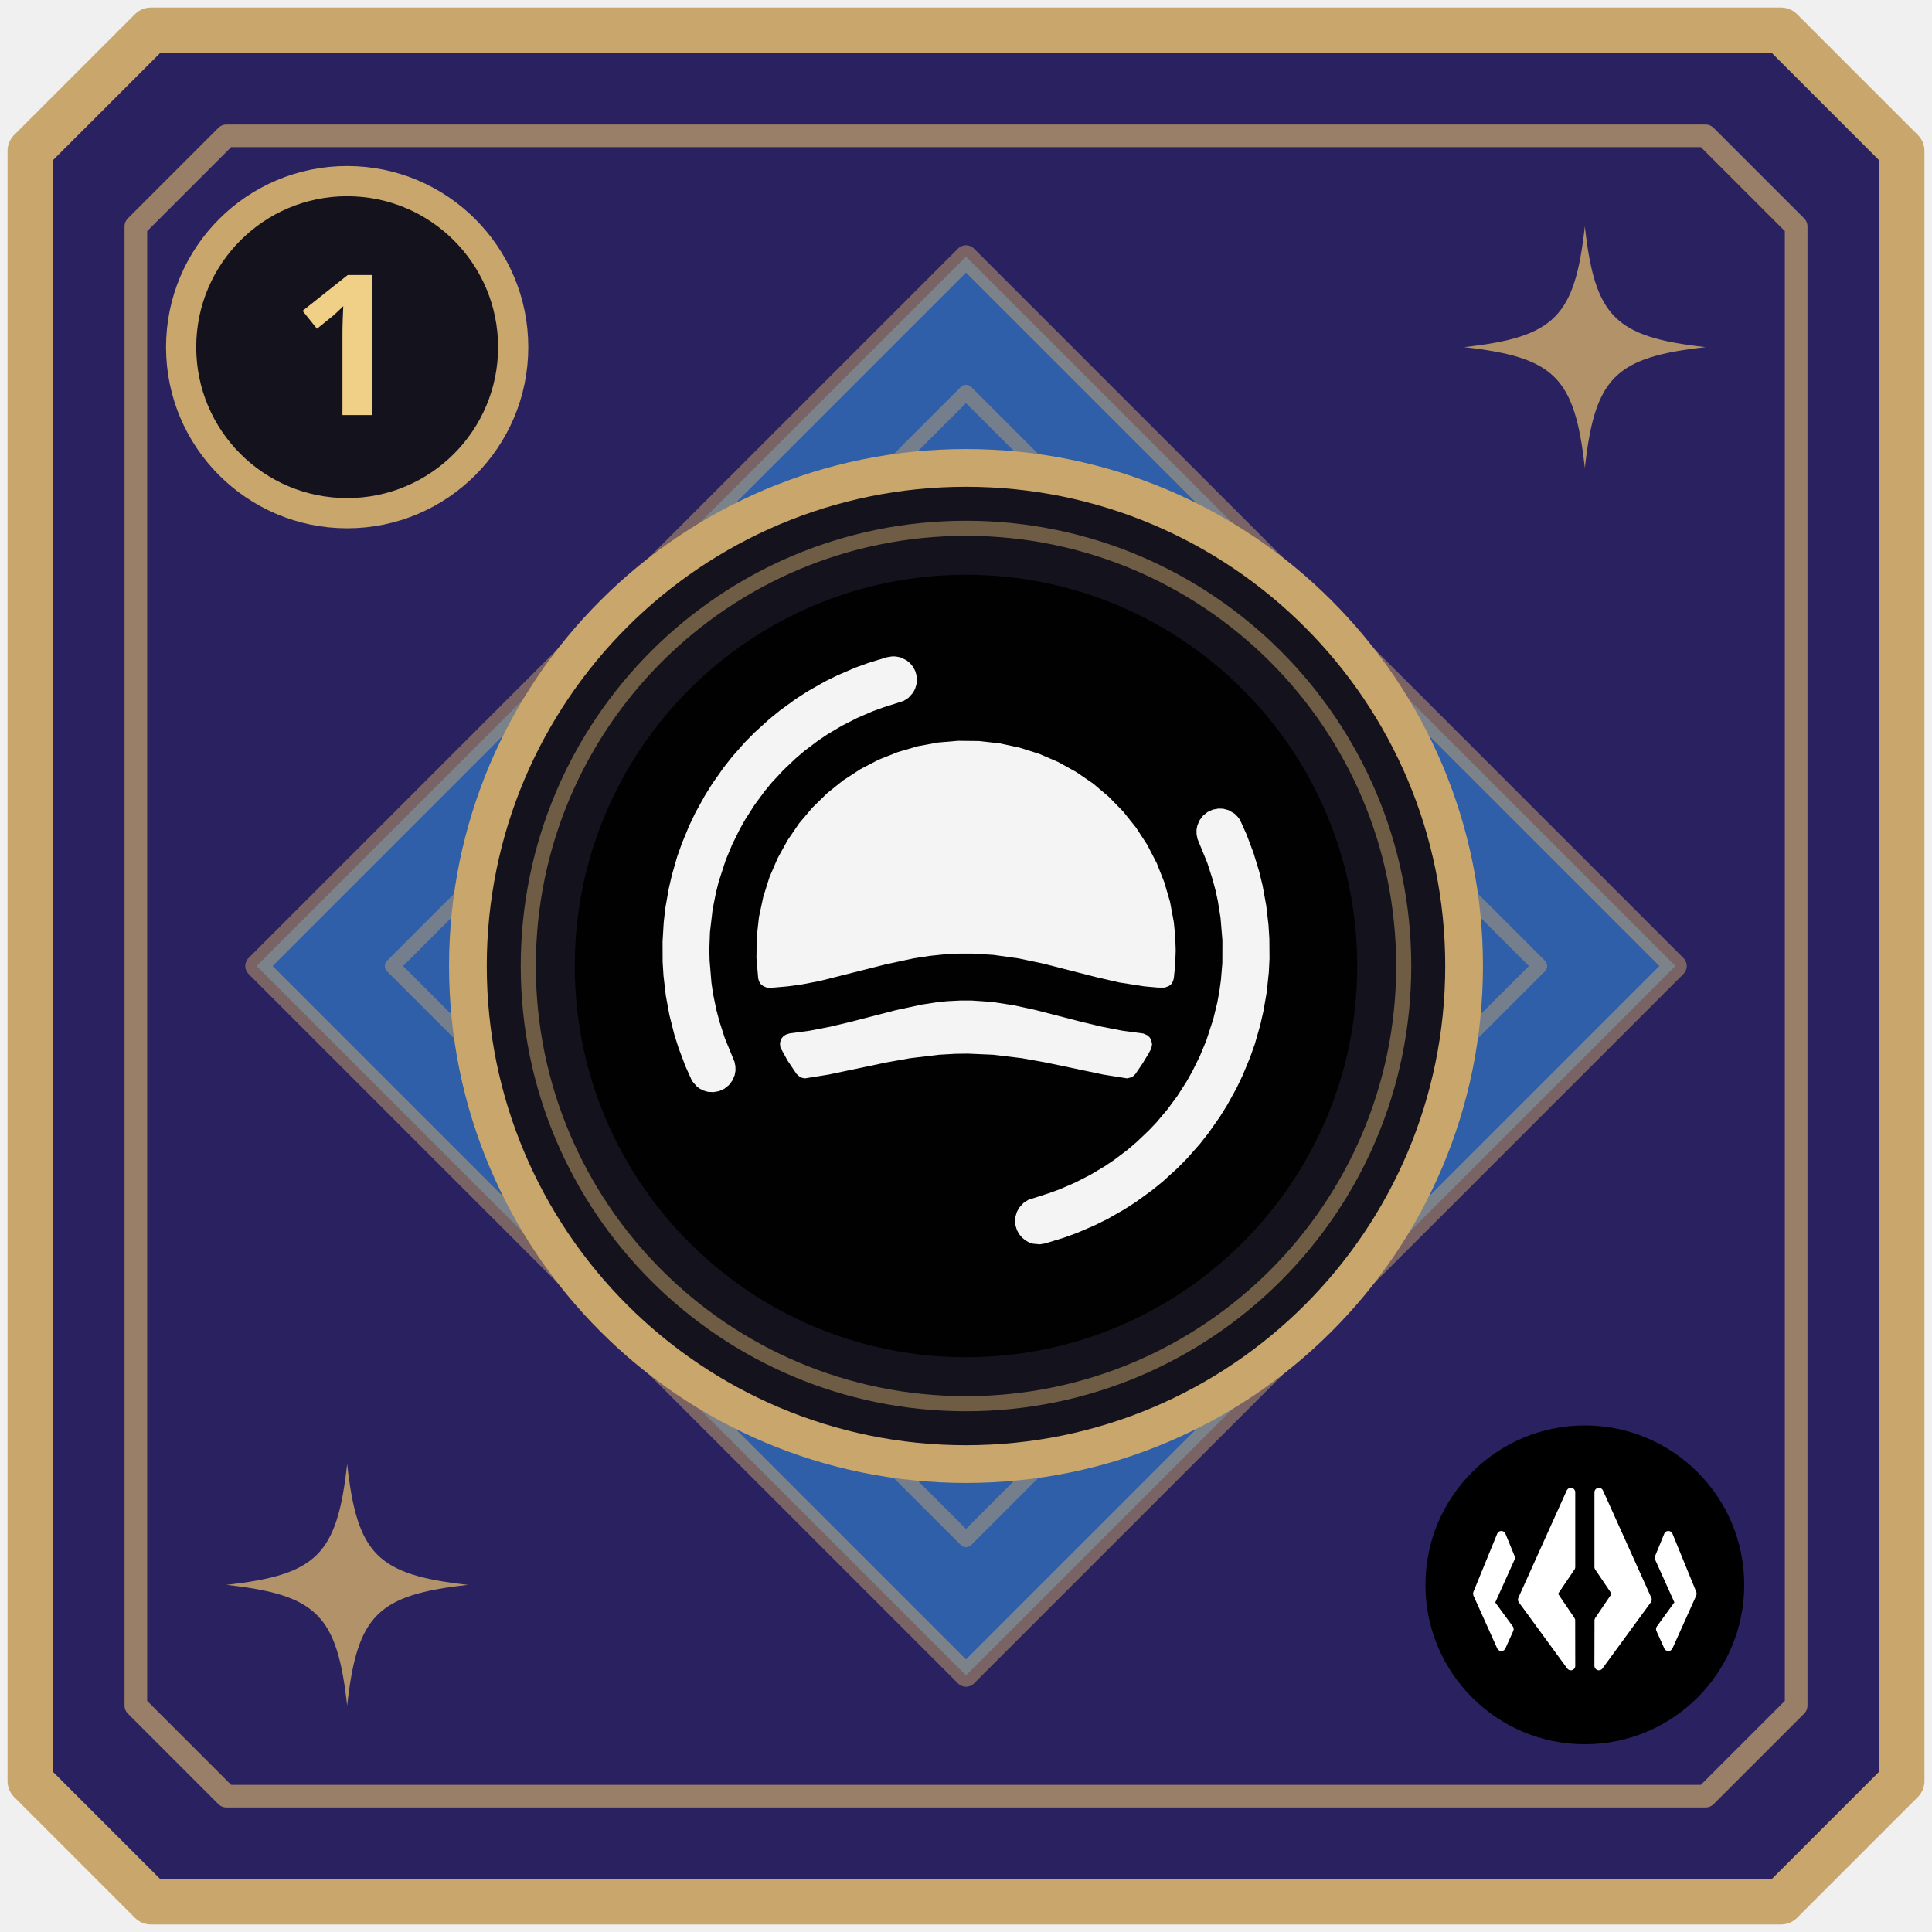
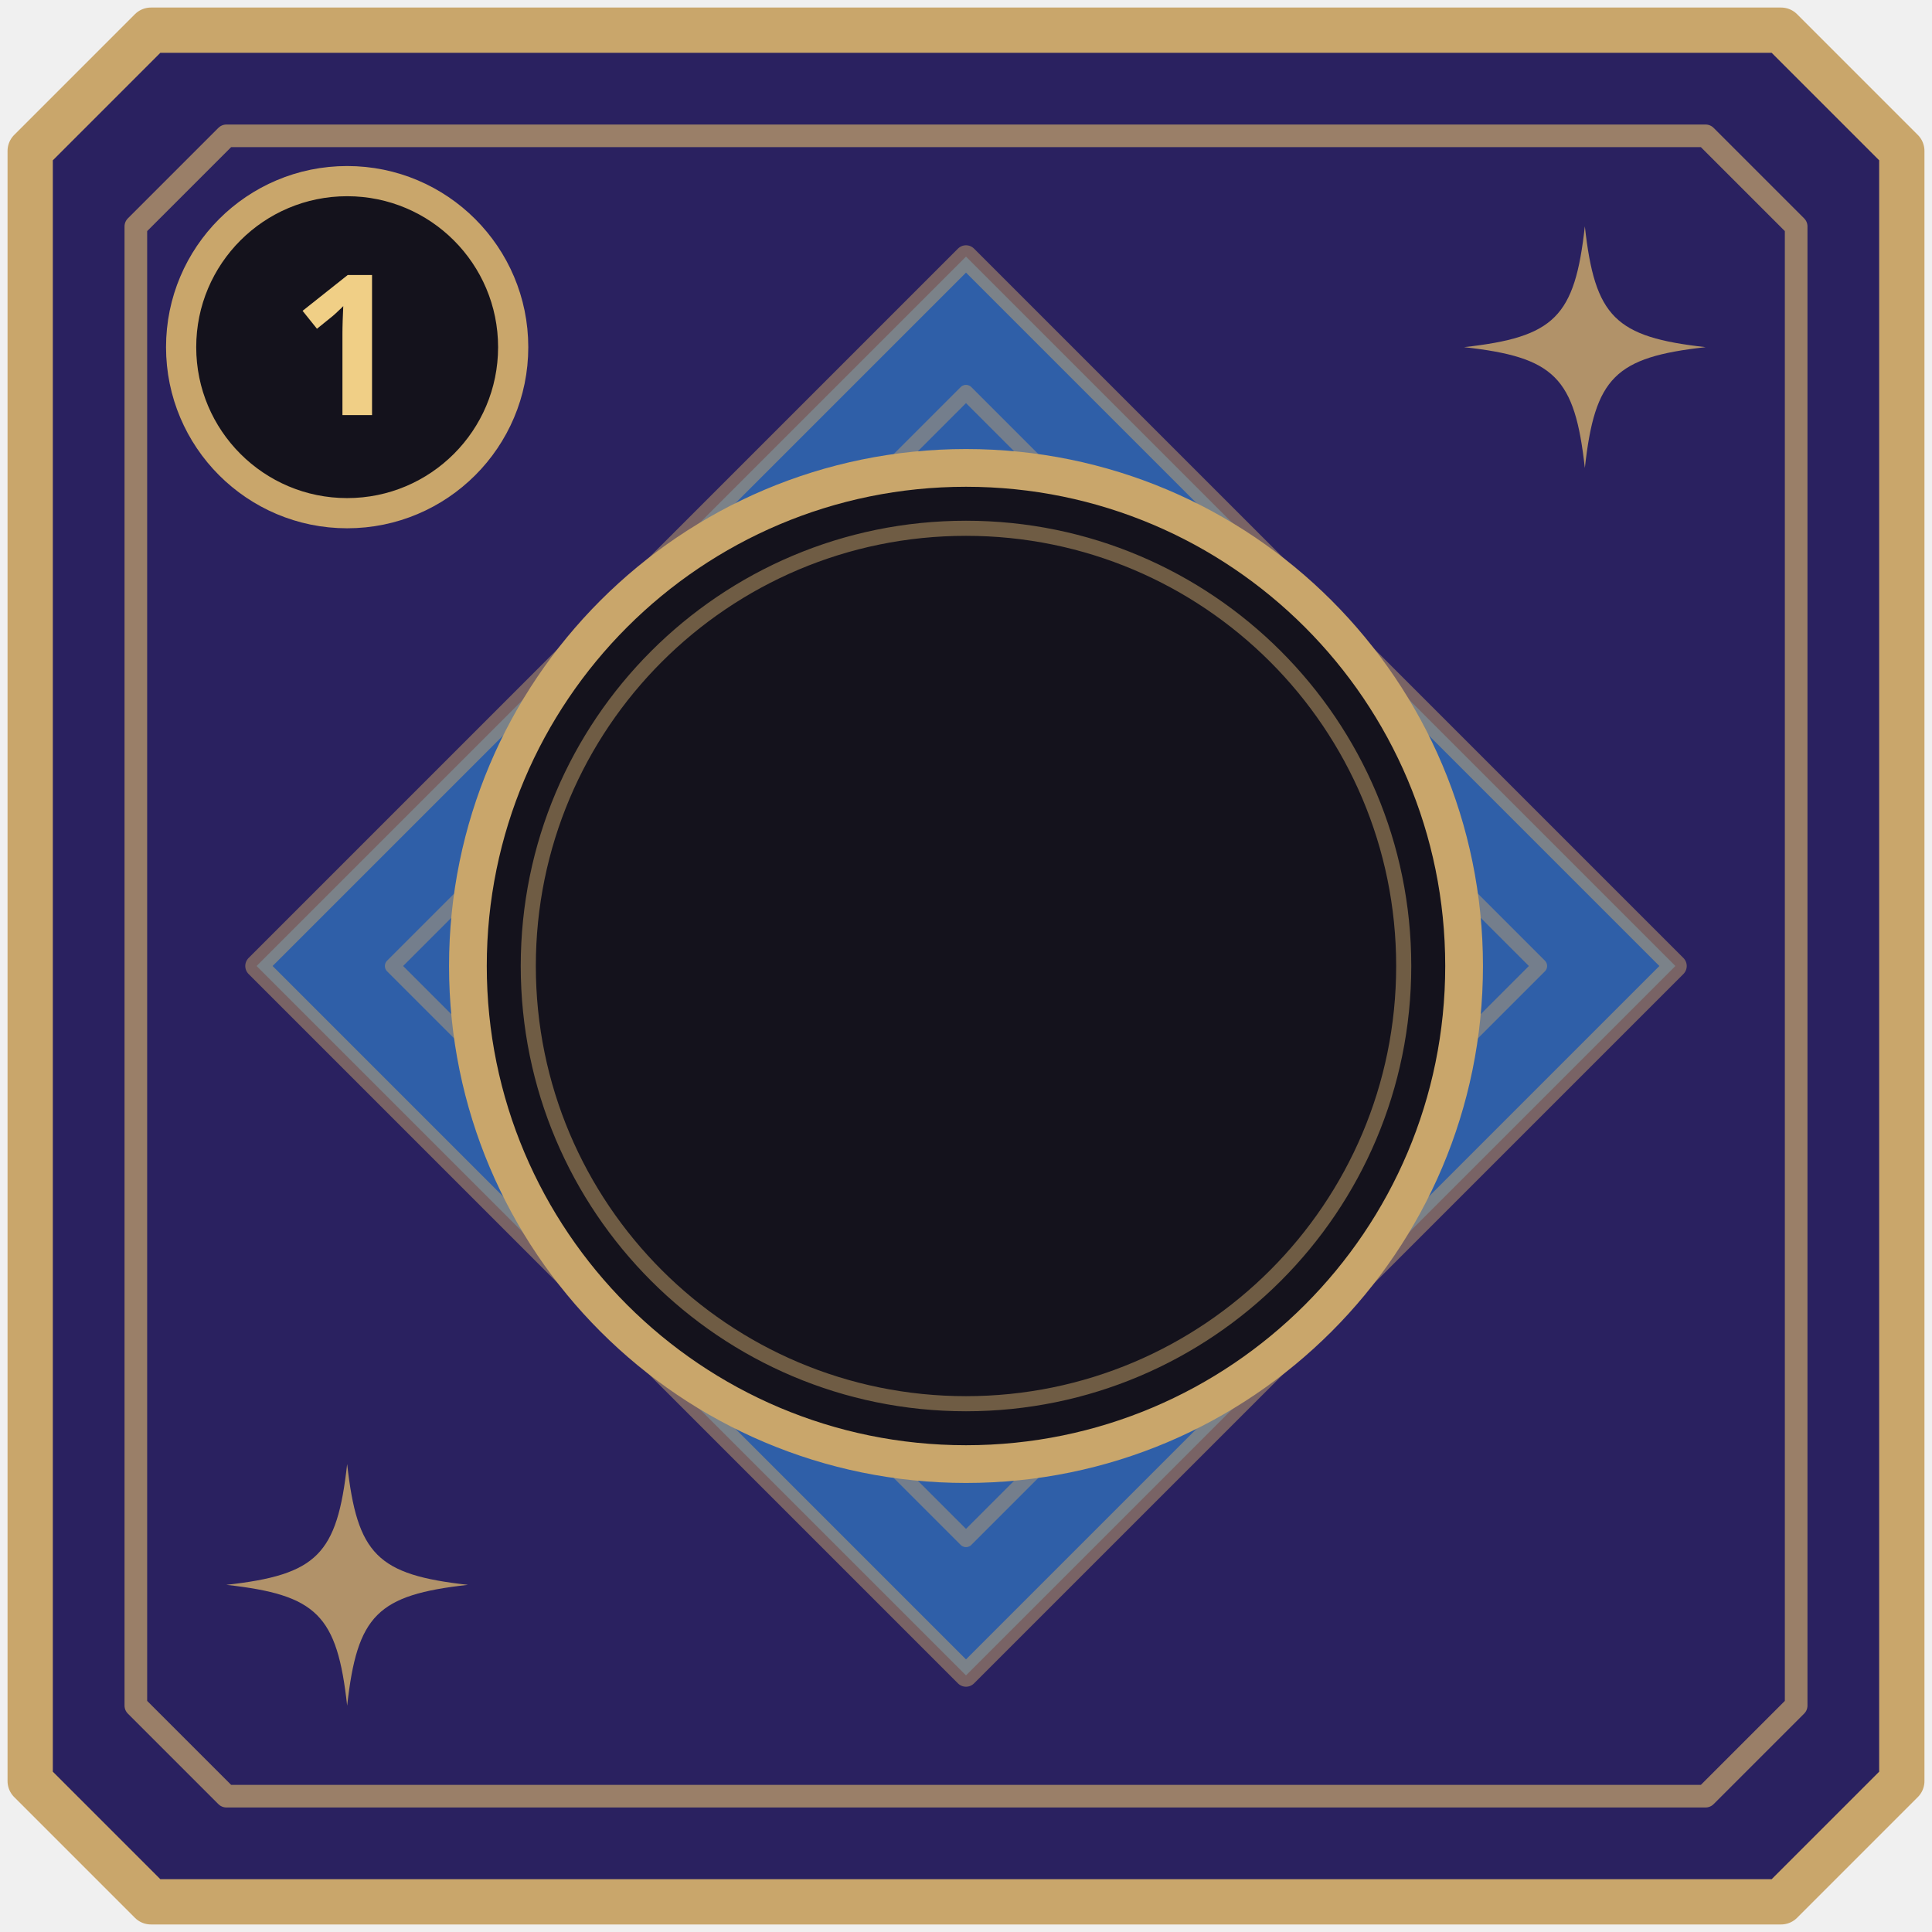
<svg xmlns="http://www.w3.org/2000/svg" viewBox="0 0 256 256">
  <polygon points="20,4 236,4 252,20 252,236 236,252 20,252 4,236 4,20" fill="#2A2160" />
  <polygon points="20,4 236,4 252,20 252,236 236,252 20,252 4,236 4,20" fill="none" stroke="#C9A66B" stroke-width="6" stroke-linejoin="round" />
  <polygon points="30,18 226,18 238,30 238,226 226,238 30,238 18,226 18,30" fill="none" stroke="#C9A66B" stroke-width="3" opacity=".7" stroke-linejoin="round" />
  <polygon points="128,34 222,128 128,222 34,128" fill="#2F5FA8" stroke="#C9A66B" stroke-width="3" stroke-opacity=".5" stroke-linejoin="round" />
  <polygon points="128,52 204,128 128,204 52,128" fill="#2F5FA8" stroke="#C9A66B" stroke-width="2" stroke-opacity=".45" stroke-linejoin="round" />
  <circle cx="128" cy="128" r="66" fill="#14121C" stroke="#C9A66B" stroke-width="5" />
  <circle cx="128" cy="128" r="58" fill="none" stroke="#C9A66B" stroke-width="2" opacity=".5" />
-   <g transform="translate(128,128) scale(.54)" opacity=".95">
-     <g transform="scale(.192) translate(-512,-512)">
-       <circle cx="512" cy="512" r="500" fill="#000" />
-       <g fill="#fff">
-         <path d="M249.7,535.1L247.5,531.6L246.4,527.7L244.2,501.8L244.5,475.5L247.4,449.4L252.9,423.7L260.8,398.6L271.2,374.4L283.9,351.4L298.7,329.7L315.7,309.6L334.5,291.2L355.0,274.8L377.1,260.4L400.4,248.3L424.9,238.6L450.1,231.2L476.0,226.4L502.2,224.2L528.5,224.5L554.6,227.4L580.3,232.9L605.4,240.8L629.6,251.2L652.6,263.9L674.3,278.7L694.4,295.7L712.8,314.5L729.2,335.0L743.6,357.1L755.7,380.4L765.4,404.9L772.8,430.1L777.6,456.0L779.4,473.9L780.0,492.0L779.4,510.0L777.6,527.7L776.5,531.6L774.3,535.1L771.1,537.7L766.0,539.6L757.6,539.6L739.6,538.0L707.8,533.0L679.5,526.5L610.2,508.8L578.7,502.2L547.2,497.8L520.3,496.1L503.6,496.1L482.5,497.3L466.0,499.0L445.2,502.2L408.9,510.0L325.7,531.0L302.5,535.5L284.4,538.0L266.2,539.6L259.3,539.8L256.6,539.3L252.9,537.7ZM347.5,140.6L370.5,130.7L387.4,124.6L410.9,117.4L417.7,116.3L422.2,116.4L428.0,117.5L436.0,121.3L440.5,125.0L444.2,129.5L447.0,134.7L448.7,140.3L449.3,146.2L448.7,152.0L447.0,157.6L444.3,162.8L438.4,169.3L432.3,173.2L406.4,181.5L392.6,186.5L372.7,195.1L353.3,205.0L334.8,216.0L322.6,224.2L305.4,237.2L294.3,246.7L278.6,261.6L263.8,277.5L254.5,288.8L241.7,306.2L230.0,324.5L222.8,337.3L213.2,356.7L204.9,376.7L195.9,404.4L192.4,418.4L188.2,439.6L184.8,468.5L184.0,490.1L184.3,504.8L186.7,533.6L188.8,548.0L193.2,569.1L197.0,583.2L203.6,603.8L216.1,634.3L217.3,640.1L217.4,645.9L216.3,651.7L213.3,658.5L208.9,664.3L203.1,668.9L196.5,671.9L189.2,673.2L182.0,672.8L176.3,671.1L171.1,668.4L167.6,665.6L161.9,658.9L153.4,640.0L144.6,616.6L139.2,599.5L132.9,574.5L128.3,549.4L125.4,524.4L124.3,506.6L124.2,481.0L125.7,456.0L127.7,438.3L132.0,413.7L136.0,396.3L142.9,372.2L148.9,355.3L158.4,332.3L166.1,316.2L178.2,294.3L187.6,279.2L202.0,258.7L213.0,244.7L229.6,225.9L242.1,213.3L260.7,196.4L274.5,185.2L294.8,170.5L309.7,160.9L331.5,148.5ZM676.5,843.4L653.5,853.3L636.6,859.4L613.1,866.6L606.3,867.7L597.5,866.9L592.0,865.0L588.0,862.7L583.5,859.0L579.8,854.5L577.0,849.3L575.3,843.7L574.7,837.8L575.3,832.0L577.0,826.4L579.7,821.2L585.6,814.7L591.7,810.8L617.6,802.5L631.4,797.5L651.3,788.9L670.7,779.0L689.2,768.0L701.4,759.8L718.6,746.8L729.7,737.3L745.4,722.4L755.5,711.8L769.4,695.3L782.3,677.8L794.0,659.5L801.2,646.7L810.8,627.3L819.1,607.3L828.1,579.6L833.2,558.6L835.8,544.4L837.8,529.9L839.6,508.4L839.7,479.2L837.3,450.4L833.9,429.1L830.8,414.9L827.0,400.8L820.4,380.2L807.9,349.7L806.7,343.9L806.6,338.1L807.7,332.3L810.7,325.5L815.1,319.7L820.9,315.1L827.5,312.1L834.8,310.8L840.7,311.0L847.7,312.9L855.2,317.3L859.4,321.5L862.1,325.1L870.6,344.0L879.4,367.4L886.9,392.0L891.1,409.5L895.7,434.6L898.6,459.6L899.7,477.4L899.9,502.5L899.0,520.2L896.3,545.7L892.0,570.3L888.0,587.7L881.1,611.8L875.1,628.7L865.6,651.7L857.9,667.8L845.8,689.7L836.4,704.8L822.0,725.3L811.0,739.3L794.4,758.1L781.9,770.7L763.3,787.6L749.5,798.8L729.2,813.5L714.3,823.1L692.5,835.5ZM278.2,602.2L281.5,599.8L286.7,598.1L312.2,594.7L338.4,589.6L364.0,583.5L422.9,568.3L455.6,561.3L473.8,558.5L487.5,557.0L505.2,556.1L518.8,556.1L545.5,557.9L573.0,562.2L601.1,568.3L660.0,583.5L685.7,589.6L711.9,594.7L738.7,598.3L743.7,600.5L746.7,603.2L748.8,606.8L749.8,612.1L748.8,617.5L745.2,624.1L737.5,636.8L728.6,649.9L725.7,652.8L723.3,654.3L717.9,655.6L687.8,650.8L614.0,635.3L583.3,629.8L546.6,625.4L514.4,624.0L498.5,624.2L477.7,625.4L440.9,629.8L409.9,635.3L336.2,650.8L306.1,655.6L302.0,654.8L299.5,653.6L295.4,649.9L283.8,632.6L274.8,616.2L274.2,610.7L275.2,606.8L276.5,604.3Z" />
-       </g>
-     </g>
-   </g>
  <circle cx="46" cy="46" r="22" fill="#14121C" stroke="#C9A66B" stroke-width="4" />
  <text x="46" y="55" text-anchor="middle" font-family="system-ui,sans-serif" font-weight="800" font-size="26" fill="#F0CF86">1</text>
  <path transform="translate(210,46) scale(.667)" fill="#C9A66B" opacity=".85" d="M0,-24 C2,-6 6,-2 24,0 C6,2 2,6 0,24 C-2,6 -6,2 -24,0 C-6,-2 -2,-6 0,-24Z" />
  <path transform="translate(46,210) scale(.667)" fill="#C9A66B" opacity=".85" d="M0,-24 C2,-6 6,-2 24,0 C6,2 2,6 0,24 C-2,6 -6,2 -24,0 C-6,-2 -2,-6 0,-24Z" />
-   <g transform="translate(210,210) scale(.22)">
-     <g transform="scale(.192) translate(-512,-512)">
-       <circle cx="512" cy="512" r="500" fill="#000" />
-       <g fill="#fff">
-         <path d="M544.3,773.8L542.6,770.1L542.0,766.1L542.3,621.2L544.4,616.2L596.0,540.0L544.4,463.8L542.6,460.1L542.1,457.4L542.1,220.2L543.6,215.1L547.0,210.9L551.7,208.3L555.8,207.6L559.8,208.1L563.5,209.8L566.6,212.4L568.8,215.8L720.6,552.6L721.5,555.1L721.9,559.1L721.1,563.0L719.2,566.6L566.5,775.4L563.4,778.0L559.6,779.6L555.6,780.1L551.7,779.4L548.0,777.6ZM480.9,461.4L479.6,463.8L428.0,540.0L479.6,616.2L481.7,621.2L481.9,767.4L481.0,771.4L478.0,775.9L474.8,778.3L471.0,779.8L467.0,780.1L463.1,779.2L459.5,777.2L456.7,774.4L304.8,566.6L302.9,563.0L302.1,557.8L303.4,552.6L455.2,215.8L458.4,211.4L461.7,209.1L465.5,207.8L469.6,207.7L474.7,209.3L478.0,211.8L481.0,216.3L481.9,220.2L481.9,457.4ZM292.6,428.9L291.5,432.9L231.0,567.2L286.1,642.6L287.4,644.9L288.6,648.7L288.6,652.8L287.5,656.6L262.1,712.9L258.5,717.0L256.1,718.5L252.1,719.7L247.9,719.7L243.9,718.5L239.5,715.1L237.2,711.6L162.5,545.5L161.2,540.0L162.3,534.4L237.0,351.7L239.1,348.1L243.4,344.6L247.3,343.2L251.4,343.0L255.4,344.0L257.8,345.4L260.9,348.1L262.4,350.4L291.7,421.9L292.5,424.6ZM736.6,644.9L737.9,642.6L792.9,566.9L732.5,432.9L731.4,428.9L731.5,424.6L732.3,421.9L761.6,350.4L764.1,347.1L766.2,345.4L768.6,344.0L772.6,343.0L776.7,343.2L780.6,344.6L783.9,347.1L787.0,351.7L861.7,534.4L862.8,540.0L861.5,545.5L786.8,711.6L784.5,715.1L780.1,718.5L776.1,719.7L771.9,719.7L766.7,717.8L763.5,715.1L761.9,712.9L736.5,656.6L735.4,652.8L735.4,648.7Z" />
-       </g>
-     </g>
-   </g>
</svg>
